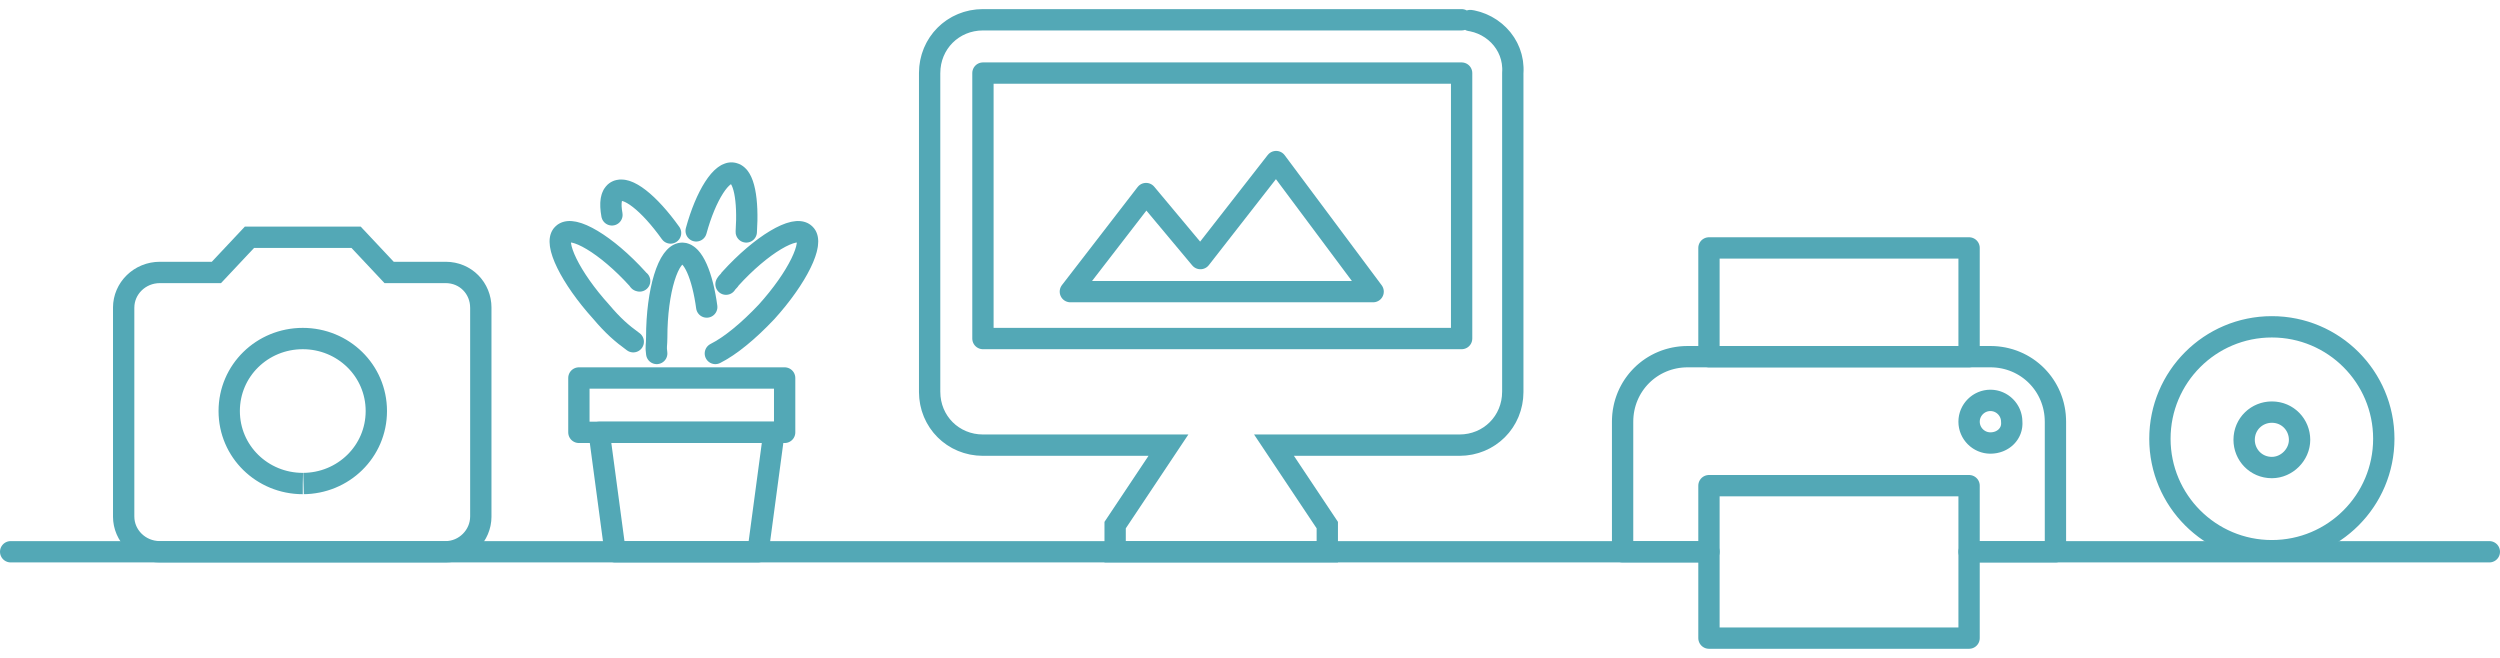
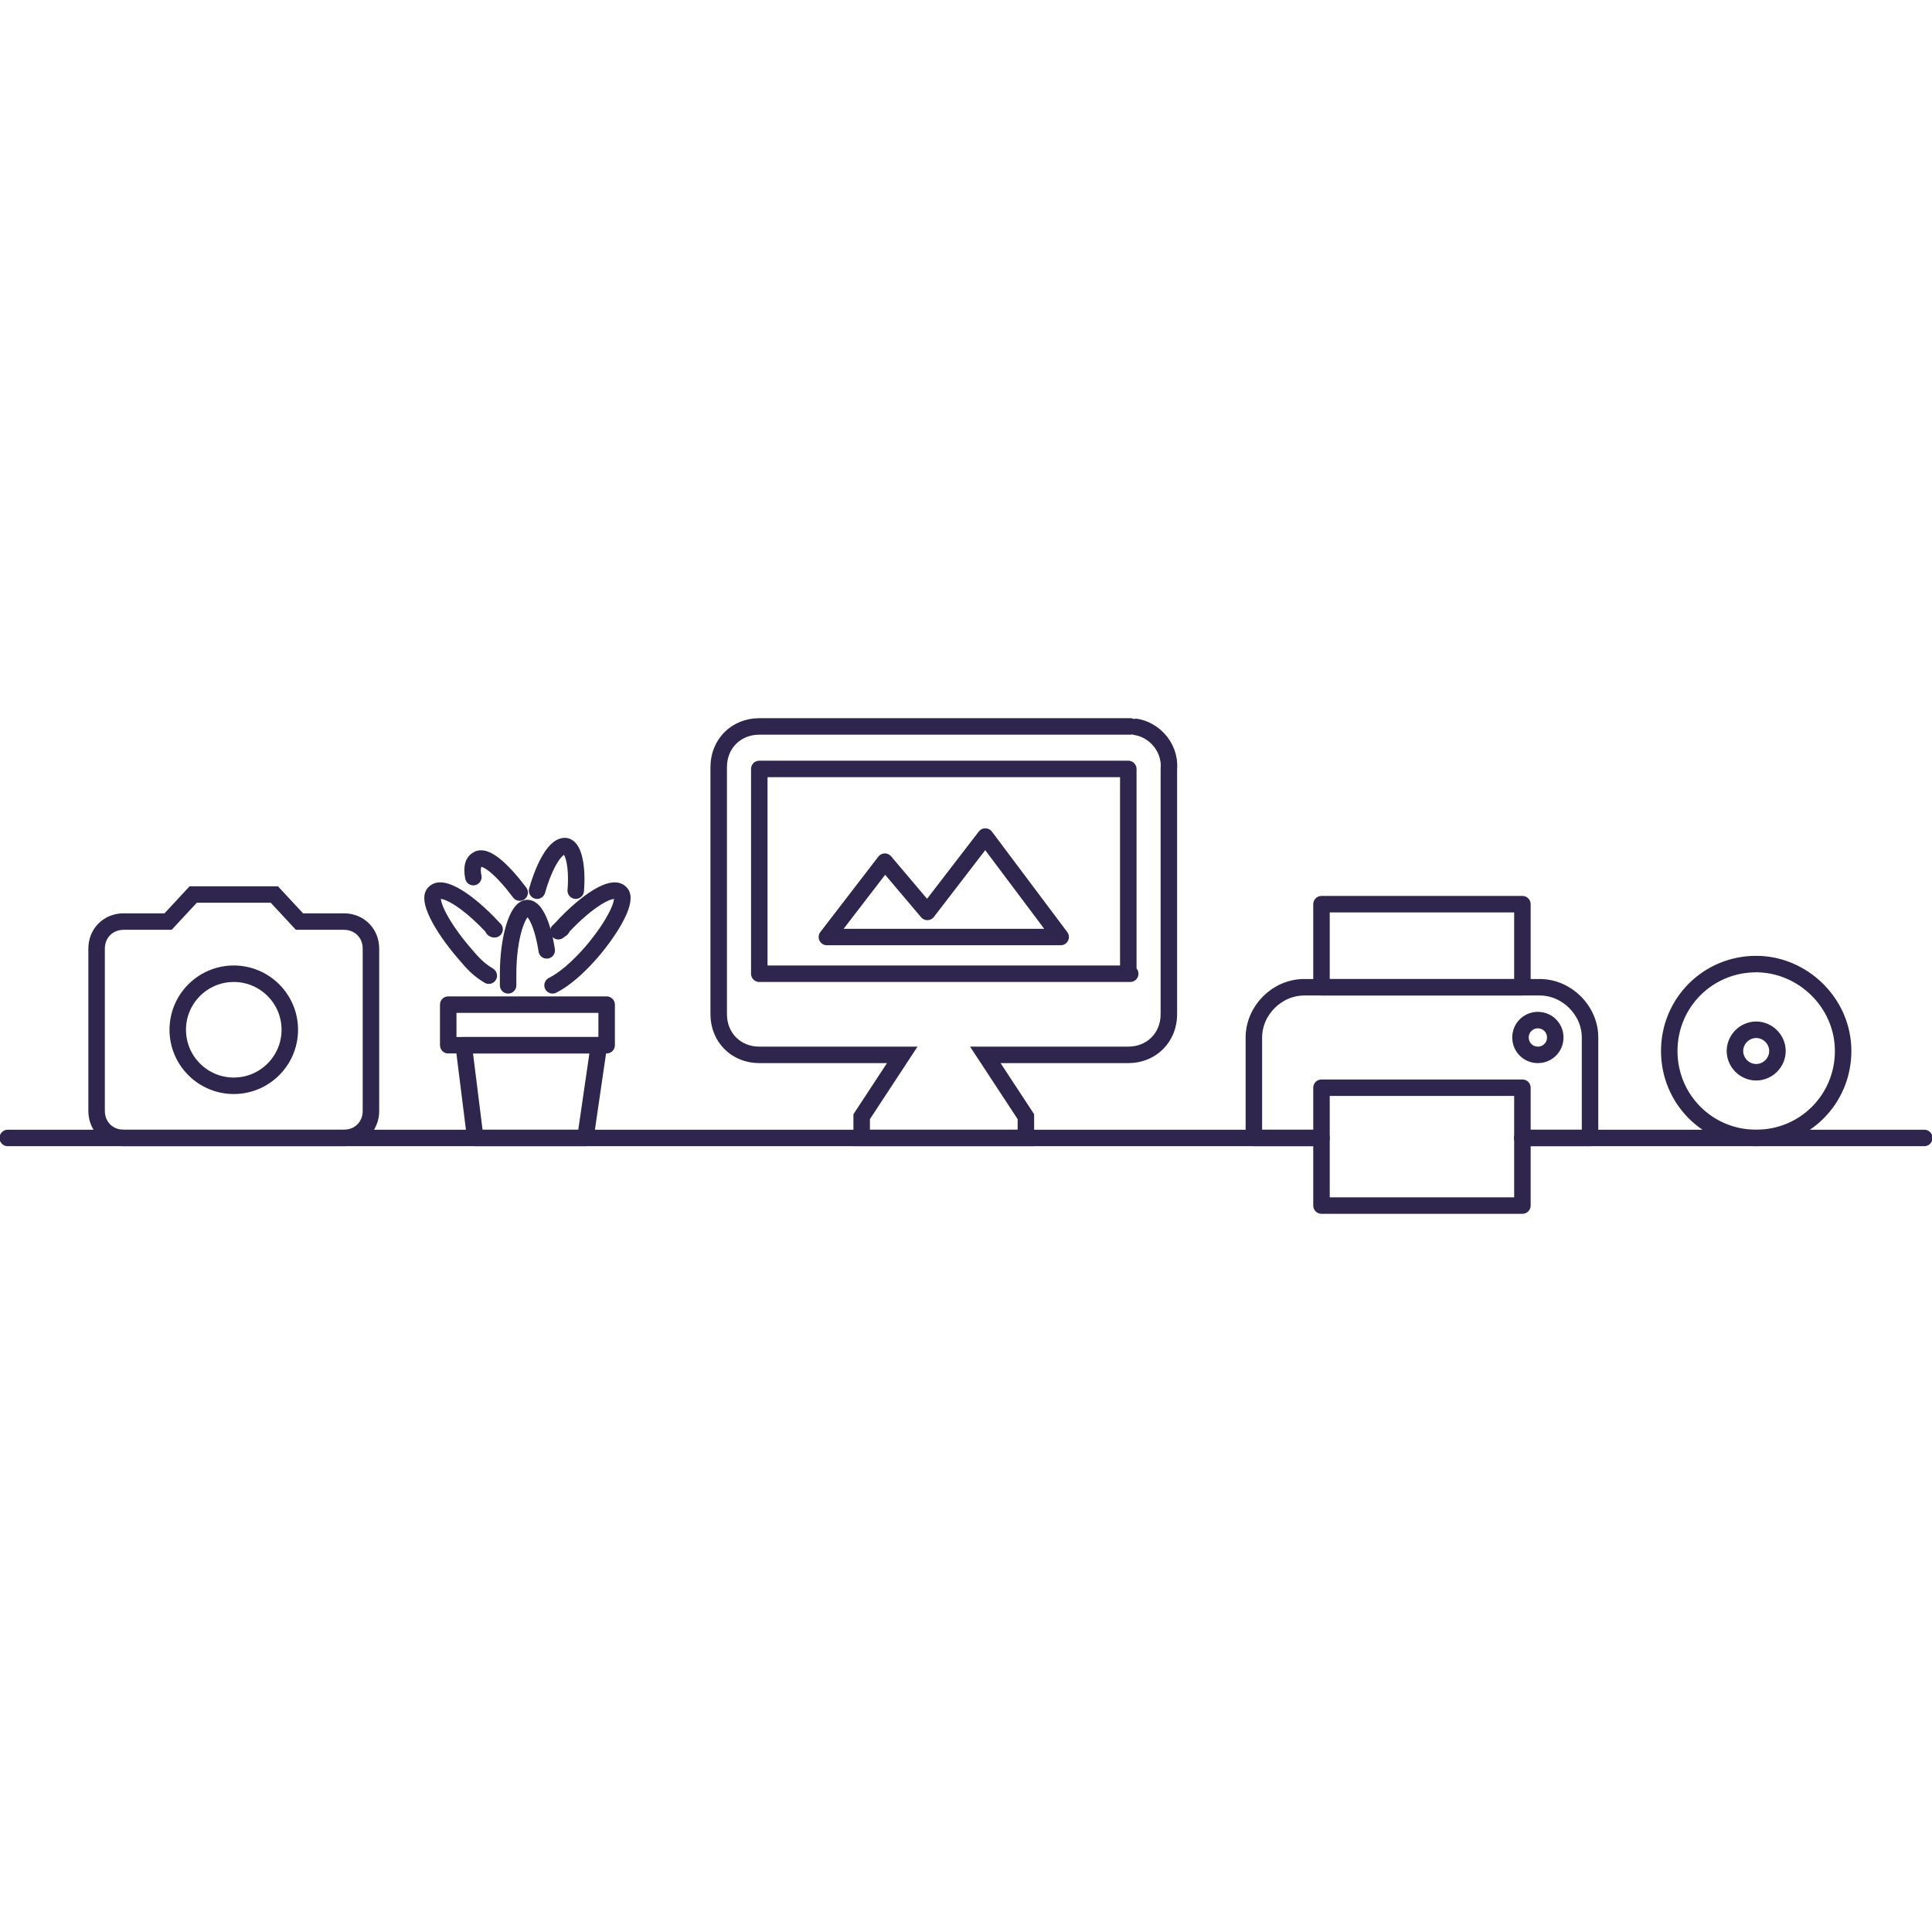
- <svg xmlns="http://www.w3.org/2000/svg" version="1.1" id="skyline" x="0px" y="0px" width="100" height="100" viewBox="0 0 234.5 60" style="enable-background:new 0 0 234.5 60;" xml:space="preserve">
+ <svg xmlns="http://www.w3.org/2000/svg" version="1.1" id="skyline" x="0px" y="0px" viewBox="0 0 100 100" style="enable-background:new 0 0 100 100;" xml:space="preserve">
  <style type="text/css">
-     
+ 	.st0{fill:none;stroke:#2E264D;stroke-width:0.853;stroke-linecap:round;stroke-miterlimit:4.264;stroke-dasharray:90.832;}

-     /*  Ausgelesene Längen der einzelnen Pfade
-     sky-mac-body: 213.8
-     sky-mac-monitor: 139.6
-     sky-mac-mtn: 74.7
-     sky-printer-paper: 77.3
-     sky-printer-body: 88.1
-     sky-printer-button: 12.6
-     sky-printer-back: 69.1
-     sky-cam-body: 116.5
-     sky-cam-inner: 43.0
-     sky-cd-outer: 65.9
-     sky-cd-inner: 16.3
-     sky-linie-left: 158.3
-     sky-linie-right: 48.6
-     sky-plant-pot: 52.4
-     sky-plant-pot-top: 48.7
-     sky-plant-leaf1: 21.5
-     sky-plant-leaf2: 23.9
-     sky-plant-leaf3: 9.1
-     sky-plant-leaf4: 12.7
-     sky-plant-leaf5: 16.0
-     
-     */
-     
-     svg{
-     width: 380px;
-     }
-     
-     #sky-mac-body{
-         fill: none;
-         stroke: #53A8B6;
-         stroke-dasharray: 213;
-         stroke-dashofset: 0;
-         stroke-width:2;
-         stroke-linecap:round;
-         stroke-miterlimit:10;
-         animation: sky-mac-body 3s ease;
-         -webkit-animation: sky-mac-body 3s ease;
-     }
-     
-     @keyframes sky-mac-body{
- 		from{
- 			stroke-dashoffset: 213;
- 		} to {
- 			stroke-dashoffset: 0;
- 		}
- 	}
-     
-     #sky-mac-monitor{
-         fill: none;
-         stroke: #53A8B6;
-         stroke-dasharray: 140;
-         stroke-dashofset: 0;
-         stroke-width:2;
-         stroke-linecap:round;
-         stroke-miterlimit:10;
-         animation: sky-mac-monitor 3s ease;
-         -webkit-animation: sky-mac-monitor 3s ease;
-     }
-     
-     @keyframes sky-mac-monitor{
- 		from{
- 			stroke-dashoffset: 140;
- 		} to {
- 			stroke-dashoffset: 0;
- 		}
- 	}
-     
-     #sky-mac-mtn{
-         fill: none;
-         stroke: #53A8B6;
-         stroke-dasharray: 75;
-         stroke-dashofset: 0;
-         stroke-width:2;
-         stroke-linecap:round;
-         stroke-linejoin:round
-         stroke-miterlimit:10;
-         animation: sky-mac-mtn 3s ease;
-         -webkit-animation: sky-mac-mtn 3s ease;
-     }
-     
-     @keyframes sky-mac-mtn{
- 		from{
- 			stroke-dashoffset: 75;
- 		} to {
- 			stroke-dashoffset: 0;
- 		}
- 	}
-     
-     #sky-printer-paper{
-         fill: none;
-         stroke: #53A8B6;
-         stroke-dasharray: 78;
-         stroke-dashofset: 0;
-         stroke-width:2;
-         stroke-linecap:round;
-         stroke-linejoin:round
-         stroke-miterlimit:10;
-         animation: sky-printer-paper 3s ease;
-         -webkit-animation: sky-printer-paper 3s ease;
-     }
-     
-     @keyframes sky-printer-paper{
- 		from{
- 			stroke-dashoffset: 78;
- 		} to {
- 			stroke-dashoffset: 0;
- 		}
- 	}
-     
-     #sky-printer-body{
-         fill: none;
-         stroke: #53A8B6;
-         stroke-dasharray: 89;
-         stroke-dashofset: 0;
-         stroke-width:2;
-         stroke-linecap:round;
-         stroke-linejoin:round
-         stroke-miterlimit:10;
-         animation: sky-printer-body 3s ease;
-         -webkit-animation: sky-printer-body 3s ease;
-     }
-     
-     @keyframes sky-printer-body{
- 		from{
- 			stroke-dashoffset: 89;
- 		} to {
- 			stroke-dashoffset: 0;
- 		}
- 	}
-     
-     #sky-printer-button{
-         fill: none;
-         stroke: #53A8B6;
-         stroke-dasharray: 13;
-         stroke-dashofset: 0;
-         stroke-width:2;
-         stroke-linecap:round;
-         stroke-linejoin:round
-         stroke-miterlimit:10;
-         animation: sky-printer-button 3s ease;
-         -webkit-animation: sky-printer-button 3s ease;
-     }
-     
-     @keyframes sky-printer-button{
- 		from{
- 			stroke-dashoffset: 13;
- 		} to {
- 			stroke-dashoffset: 0;
- 		}
- 	}
-     
-     #sky-printer-back{
-         fill: none;
-         stroke: #53A8B6;
-         stroke-dasharray: 70;
-         stroke-dashofset: 0;
-         stroke-width:2;
-         stroke-linecap:round;
-         stroke-linejoin:round
-         stroke-miterlimit:10;
-         animation: sky-printer-back 3s ease;
-         -webkit-animation: sky-printer-back 3s ease;
-     }
-     
-     @keyframes sky-printer-back{
- 		from{
- 			stroke-dashoffset: 70;
- 		} to {
- 			stroke-dashoffset: 0;
- 		}
- 	}
-     
-     #sky-cam-body{
-         fill: none;
-         stroke: #53A8B6;
-         stroke-dasharray: 117;
-         stroke-dashofset: 0;
-         stroke-width:2;
-         stroke-miterlimit:10;
-         animation: cam-body 3s ease;
-         -webkit-animation: cam-body 3s ease;
-     }
-     
-     @keyframes cam-body{
- 		from{
- 			stroke-dashoffset: 117;
- 		} to {
- 			stroke-dashoffset: 0;
- 		}
- 	}
-     
-     #sky-cam-inner{
-         fill: none;
-         stroke: #53A8B6;
-         stroke-dasharray: 43;
-         stroke-dashofset: 0;
-         stroke-width:2;
-         stroke-miterlimit:10;
-         animation: sky-cam-inner 3s ease;
-         -webkit-animation: sky-cam-inner 3s ease;
-     }
-     
-     @keyframes sky-cam-inner{
- 		from{
- 			stroke-dashoffset: 43;
- 		} to {
- 			stroke-dashoffset: 0;
- 		}
- 	}
-     
-     #sky-cd-inner{
-         fill: none;
-         stroke: #53A8B6;
-         stroke-dasharray: 17;
-         stroke-dashofset: 0;
-         stroke-width:2;
-         stroke-linecap:round;
-         stroke-linejoin:round
-         stroke-miterlimit:10;
-         animation: sky-cd-inner 3s ease;
-         -webkit-animation: sky-cd-inner 3s ease;
-     }
-     
-     @keyframes sky-cd-inner{
- 		from{
- 			stroke-dashoffset: 17;
- 		} to {
- 			stroke-dashoffset: 0;
- 		}
- 	}
-     
-     #sky-cd-outer{
-         fill: none;
-         stroke: #53A8B6;
-         stroke-dasharray: 66;
-         stroke-dashofset: 0;
-         stroke-width:2;
-         stroke-linecap:round;
-         stroke-linejoin:round
-         stroke-miterlimit:10;
-         animation: sky-cd-outer 3s ease;
-         -webkit-animation: sky-cd-outer 3s ease;
-     }
-     
-     @keyframes sky-cd-outer{
- 		from{
- 			stroke-dashoffset: 66;
- 		} to {
- 			stroke-dashoffset: 0;
- 		}
- 	}
-     
-     #sky-linie-left{
-         fill: none;
-         stroke: #53A8B6;
-         stroke-dasharray: 159;
-         stroke-dashofset: 0;
-         stroke-width:2;
-         stroke-miterlimit:10;
-         animation: sky-linie-left 3s ease;
-         -webkit-animation: sky-linie-left 3s ease;
-     }
-     
-     @keyframes sky-linie-left{
- 		from{
- 			stroke-dashoffset: 159;
- 		} to {
- 			stroke-dashoffset: 0;
- 		}
- 	}
-     
-     #sky-linie-right{
-         fill: none;
-         stroke: #53A8B6;
-         stroke-dasharray: 49;
-         stroke-dashofset: 0;
-         stroke-width:2;
-         stroke-miterlimit:10;
-         animation: sky-linie-right 3s ease;
-         -webkit-animation: sky-linie-right 3s ease;
-     }
-     
-     @keyframes sky-linie-right{
- 		from{
- 			stroke-dashoffset: 49;
- 		} to {
- 			stroke-dashoffset: 0;
- 		}
- 	}
-     
-     #sky-plant-pot{
-         fill: none;
-         stroke: #53A8B6;
-         stroke-dasharray: 53;
-         stroke-dashofset: 0;
-         stroke-width:2;
-         stroke-linecap:round;
-         stroke-linejoin:round
-         stroke-miterlimit:10;
-         animation: sky-plant-pot 3s ease;
-         -webkit-animation: sky-plant-pot 3s ease;
-     }
-     
-     @keyframes sky-plant-pot{
- 		from{
- 			stroke-dashoffset: 53;
- 		} to {
- 			stroke-dashoffset: 0;
- 		}
- 	}
-     
-     #sky-plant-pot-top{
-         fill: none;
-         stroke: #53A8B6;
-         stroke-dasharray: 49;
-         stroke-dashofset: 0;
-         stroke-width:2;
-         stroke-linecap:round;
-         stroke-linejoin:round
-         stroke-miterlimit:10;
-         animation: sky-plant-pot-top 3s ease;
-         -webkit-animation: sky-plant-pot-top 3s ease;
-     }
-     
-     @keyframes sky-plant-pot-top{
- 		from{
- 			stroke-dashoffset: 49;
- 		} to {
- 			stroke-dashoffset: 0;
- 		}
- 	}
-     
-     #sky-plant-leaf1{
-         fill: none;
-         stroke: #53A8B6;
-         stroke-dasharray: 22;
-         stroke-dashofset: 0;
-         stroke-width:2;
-         stroke-linecap:round;
-         stroke-miterlimit:10;
-         animation: sky-plant-leaf1 3s ease;
-         -webkit-animation: sky-plant-leaf1 3s ease;
-     }
-     
-     @keyframes sky-plant-leaf1{
- 		from{
- 			stroke-dashoffset: 22;
- 		} to {
- 			stroke-dashoffset: 0;
- 		}
- 	}
-     
-     #sky-plant-leaf2{
-         fill: none;
-         stroke: #53A8B6;
-         stroke-dasharray: 24;
-         stroke-dashofset: 0;
-         stroke-width:2;
-         stroke-linecap:round;
-         stroke-miterlimit:10;
-         animation: sky-plant-leaf2 3s ease;
-         -webkit-animation: sky-plant-leaf2 3s ease;
-     }
-     
-     @keyframes sky-plant-leaf2{
- 		from{
- 			stroke-dashoffset: 24;
- 		} to {
- 			stroke-dashoffset: 0;
- 		}
- 	}
-     
-     #sky-plant-leaf3{
-         fill: none;
-         stroke: #53A8B6;
-         stroke-dasharray: 10;
-         stroke-dashofset: 0;
-         stroke-width:2;
-         stroke-linecap:round;
-         stroke-miterlimit:10;
-         animation: sky-plant-leaf3 3s ease;
-         -webkit-animation: sky-plant-leaf3 3s ease;
-     }
-     
-     @keyframes sky-plant-leaf3{
- 		from{
- 			stroke-dashoffset: 10;
- 		} to {
- 			stroke-dashoffset: 0;
- 		}
- 	}
-     
-     #sky-plant-leaf4{
-         fill: none;
-         stroke: #53A8B6;
-         stroke-dasharray: 13;
-         stroke-dashofset: 0;
-         stroke-width:2;
-         stroke-linecap:round;
-         stroke-miterlimit:10;
-         animation: sky-plant-leaf4 3s ease;
-         -webkit-animation: sky-plant-leaf4 3s ease;
-     }
-     
-     @keyframes sky-plant-leaf4{
- 		from{
- 			stroke-dashoffset: 13;
- 		} to {
- 			stroke-dashoffset: 0;
- 		}
- 	}
-     
-     #sky-plant-leaf5{
-         fill: none;
-         stroke: #53A8B6;
-         stroke-dasharray: 16;
-         stroke-dashofset: 0;
-         stroke-width:2;
-         stroke-linecap:round;
-         stroke-miterlimit:10;
-         animation: sky-plant-leaf5 3s ease;
-         -webkit-animation: sky-plant-leaf5 3s ease;
-     }
-     
-     @keyframes sky-plant-leaf5{
- 		from{
- 			stroke-dashoffset: 16;
- 		} to {
- 			stroke-dashoffset: 0;
- 		}
- 	}
-     
-     
-     
+ 		.st1{fill:none;stroke:#2E264D;stroke-width:0.853;stroke-linecap:round;stroke-linejoin:round;stroke-miterlimit:4.264;stroke-dasharray:59.702;}

- 	.st0{fill:none;stroke:#53A8B6;stroke-width:2;stroke-linecap:round;stroke-miterlimit:10;}
- 	.st1{fill:none;stroke:#53A8B6;stroke-width:2;stroke-linejoin:round;stroke-miterlimit:10;}
- 	.st2{fill:none;stroke:#53A8B6;stroke-width:2;stroke-miterlimit:10;}
- 	.st3{fill:none;stroke:#53A8B6;stroke-width:2;stroke-linecap:round;stroke-linejoin:round;stroke-miterlimit:10;}
+ 		.st2{fill:none;stroke:#2E264D;stroke-width:0.853;stroke-linecap:round;stroke-linejoin:round;stroke-miterlimit:4.264;stroke-dasharray:31.983;}
+ 
+ 		.st3{fill:none;stroke:#2E264D;stroke-width:0.853;stroke-linecap:round;stroke-linejoin:round;stroke-miterlimit:4.264;stroke-dasharray:33.262;}
+ 
+ 		.st4{fill:none;stroke:#2E264D;stroke-width:0.853;stroke-linecap:round;stroke-linejoin:round;stroke-miterlimit:4.264;stroke-dasharray:37.953;}
+ 
+ 		.st5{fill:none;stroke:#2E264D;stroke-width:0.853;stroke-linecap:round;stroke-linejoin:round;stroke-miterlimit:4.264;stroke-dasharray:5.544;}
+ 
+ 		.st6{fill:none;stroke:#2E264D;stroke-width:0.853;stroke-linecap:round;stroke-linejoin:round;stroke-miterlimit:4.264;stroke-dasharray:29.851;}
+ 	.st7{fill:none;stroke:#2E264D;stroke-width:0.853;stroke-miterlimit:4.264;stroke-dasharray:49.893;}
+ 	.st8{fill:none;stroke:#2E264D;stroke-width:0.853;stroke-miterlimit:4.264;stroke-dasharray:18.337;}
+ 	.st9{fill:none;stroke:#2E264D;stroke-width:0.853;stroke-linecap:round;stroke-miterlimit:4.264;stroke-dasharray:28.145;}
+ 	.st10{fill:none;stroke:#2E264D;stroke-width:0.853;stroke-linecap:round;stroke-miterlimit:4.264;stroke-dasharray:7.25;}
+ 
+ 		.st11{fill:none;stroke:#2E264D;stroke-width:0.853;stroke-linecap:round;stroke-linejoin:round;stroke-miterlimit:4.264;stroke-dasharray:67.804;}
+ 
+ 		.st12{fill:none;stroke:#2E264D;stroke-width:0.853;stroke-linecap:round;stroke-linejoin:round;stroke-miterlimit:4.264;stroke-dasharray:20.895;}
+ 
+ 		.st13{fill:none;stroke:#2E264D;stroke-width:0.853;stroke-linecap:round;stroke-linejoin:round;stroke-miterlimit:4.264;stroke-dasharray:22.601;}
+ 	.st14{fill:none;stroke:#2E264D;stroke-width:0.853;stroke-linecap:round;stroke-miterlimit:4.264;stroke-dasharray:9.382;}
+ 	.st15{fill:none;stroke:#2E264D;stroke-width:0.853;stroke-linecap:round;stroke-miterlimit:4.264;stroke-dasharray:10.235;}
+ 	.st16{fill:none;stroke:#2E264D;stroke-width:0.853;stroke-linecap:round;stroke-miterlimit:4.264;stroke-dasharray:4.264;}
+ 	.st17{fill:none;stroke:#2E264D;stroke-width:0.853;stroke-linecap:round;stroke-miterlimit:4.264;stroke-dasharray:5.544;}
+ 	.st18{fill:none;stroke:#2E264D;stroke-width:0.853;stroke-linecap:round;stroke-miterlimit:4.264;stroke-dasharray:6.823;}
</style>
-   <g id="sky" height="100">
+   <g id="sky">
    <g id="sky-mac">
-       <path id="sky-mac-body" class="st0" d="M137.1,1H92.2c-2.8,0-5,2.2-5,5v29.9c0,2.8,2.2,5,5,5h17.4l-5,7.5v2.5h19.9v-2.5l-5-7.5h17.4c2.8,0,5-2.2,5-5V6C142.1,3.2,139.8,1,137.1,1z" />
-       <path id="sky-mac-monitor" class="st1" d="M137.1,30.9H92.2V6h44.9V30.9z" />
-       <path id="sky-mac-mtn" class="st3" d="M107.5,17.3l5.1,6.1l7.1-9.1l9.1,12.2h-28.4L107.5,17.3z" />
+       <path id="sky-mac-body" class="st0" d="M58.5,37.6H39.3c-1.2,0-2.1,0.9-2.1,2.1v12.8c0,1.2,0.9,2.1,2.1,2.1h7.4l-2.1,3.2v1.1h8.5    v-1.1L51,54.6h7.4c1.2,0,2.1-0.9,2.1-2.1V39.8C60.6,38.6,59.6,37.6,58.5,37.6z" />
+       <path id="sky-mac-monitor" class="st1" d="M58.5,50.4H39.3V39.8h19.1V50.4z" />
+       <path id="sky-mac-mtn" class="st2" d="M45.8,44.6l2.2,2.6l3-3.9l3.9,5.2H42.8L45.8,44.6z" />
    </g>
    <g id="sky-printer">
-       <path id="sky-printer-paper" class="st3" d="M160.3,49.9v-5.2h24.4v5.2v1V59h-24.4v-8.1V49.9z" />
-       <path id="sky-printer-body" class="st3" d="M184.7,50.9h8.1V38.7c0-3.4-2.7-6.1-6.1-6.1h-28.4c-3.4,0-6.1,2.7-6.1,6.1v12.2h8.1" />
-       <path id="sky-printer-button" class="st3" d="M186.7,40.7c-1.1,0-2-0.9-2-2c0-1.1,0.9-2,2-2c1.1,0,2,0.9,2,2C188.8,39.8,187.9,40.7,186.7,40.7z" />
-       <path id="sky-printer-back" class="st3" d="M184.7,32.6h-24.4V22.4h24.4V32.6z" />
+       <path id="sky-printer-paper" class="st3" d="M68.4,58.5v-2.2h10.4v2.2v0.4v3.5H68.4v-3.5V58.5z" />
+       <path id="sky-printer-body" class="st4" d="M78.8,58.9h3.5v-5.2c0-1.4-1.2-2.6-2.6-2.6H67.5c-1.4,0-2.6,1.2-2.6,2.6v5.2h3.5" />
+       <path id="sky-printer-button" class="st5" d="M79.6,54.6c-0.5,0-0.9-0.4-0.9-0.9c0-0.5,0.4-0.9,0.9-0.9s0.9,0.4,0.9,0.9    C80.5,54.2,80.1,54.6,79.6,54.6z" />
+       <path id="sky-printer-back" class="st6" d="M78.8,51.1H68.4v-4.3h10.4V51.1z" />
    </g>
    <g id="sky-cam">
-       <path id="sky-cam-body" class="st2" d="M33.4,21.4l3.1,3.3h5.3c1.9,0,3.3,1.5,3.3,3.3v19.6c0,1.8-1.5,3.3-3.3,3.3H15c-1.9,0-3.4-1.5-3.4-3.3V28c0-1.8,1.5-3.3,3.4-3.3h5.3l3.1-3.3H33.4z" />
-       <path id="sky-cam-inner" class="st2" d="M28.4,44.5c-3.8,0-6.9-3-6.9-6.8s3.1-6.8,6.9-6.8c3.8,0,6.9,3,6.9,6.8S32.2,44.5,28.4,44.5z" />
+       <path id="sky-cam-body" class="st7" d="M14.2,46.3l1.3,1.4h2.3c0.8,0,1.4,0.6,1.4,1.4v8.4c0,0.8-0.6,1.4-1.4,1.4H6.4    c-0.8,0-1.4-0.6-1.4-1.4v-8.4c0-0.8,0.6-1.4,1.4-1.4h2.3l1.3-1.4C10,46.3,14.2,46.3,14.2,46.3z" />
+       <path id="sky-cam-inner" class="st8" d="M12.1,56.2c-1.6,0-2.9-1.3-2.9-2.9s1.3-2.9,2.9-2.9s2.9,1.3,2.9,2.9S13.7,56.2,12.1,56.2z    " />
    </g>
    <g id="sky-cd">
-       <path id="sky-cd-outer" class="st2" d="M213.1,29.8c-5.8,0-10.5,4.7-10.5,10.5c0,5.8,4.7,10.5,10.5,10.5c5.8,0,10.5-4.7,10.5-10.5C223.6,34.5,218.9,29.8,213.1,29.8z" />
-       <path id="sky-cd-inner" class="st2" d="M213.1,43c-1.5,0-2.6-1.2-2.6-2.6c0-1.5,1.2-2.6,2.6-2.6c1.5,0,2.6,1.2,2.6,2.6C215.7,41.8,214.5,43,213.1,43z" />
+       <path id="sky-cd-outer" class="st9" d="M90.9,49.9c-2.5,0-4.5,2-4.5,4.5s2,4.5,4.5,4.5c2.5,0,4.5-2,4.5-4.5S93.3,49.9,90.9,49.9z" />
+       <path id="sky-cd-inner" class="st10" d="M90.9,55.5c-0.6,0-1.1-0.5-1.1-1.1c0-0.6,0.5-1.1,1.1-1.1c0.6,0,1.1,0.5,1.1,1.1    C92,55,91.5,55.5,90.9,55.5z" />
    </g>
-     <path id="sky-linie-left" class="st3" d="M159.4,50.9H1" />
-     <path id="sky-linie-right" class="st3" d="M233.5,50.9h-48.7" />
+     <path id="sky-linie-left" class="st11" d="M68,58.9H0.4" />
+     <path id="sky-linie-right" class="st12" d="M99.6,58.9H78.8" />
    <g id="sky-plant">
-       <path id="sky-plant-pot" class="st3" d="M71.1,50.9H57.7l-1.5-11.2h16.4L71.1,50.9z" />
-       <path id="sky-plant-pot-top" class="st3" d="M73.6,39.7H54.3v-5.1h19.3V39.7z" />
-       <path id="sky-plant-leaf1" class="st0" d="M59.4,31.2c-1.1-0.8-1.9-1.5-3-2.8c-2.9-3.2-4.5-6.5-3.6-7.3c0.9-0.9,4.1,1,7,4.2c0.1,0.1,0.1,0.2,0.2,0.2" />
-       <path id="sky-plant-leaf2" class="st0" d="M67.1,32.3c1.4-0.7,3.1-2.1,4.8-3.9c2.9-3.2,4.5-6.5,3.6-7.3c-0.9-0.9-4.1,1-7,4.2c-0.1,0.2-0.3,0.3-0.4,0.5" />
-       <path id="sky-plant-leaf3" class="st0" d="M57.4,19.3c-0.2-1.1-0.1-1.9,0.4-2.2c1-0.6,3.1,1.1,5.1,3.9" />
-       <path id="sky-plant-leaf4" class="st0" d="M65.3,20.8c0.9-3.3,2.4-5.7,3.5-5.4c1,0.2,1.4,2.5,1.2,5.5" />
-       <path id="sky-plant-leaf5" class="st0" d="M61.6,32.3c-0.1-0.7,0-0.7,0-1.5c0-4.4,1.1-7.9,2.4-7.9c1,0,1.9,2.1,2.3,5.1" />
+       <path id="sky-plant-pot" class="st13" d="M30.3,58.9h-5.7L24,54.1h7L30.3,58.9z" />
+       <path id="sky-plant-pot-top" class="st12" d="M31.4,54.1h-8.2V52h8.2V54.1z" />
+       <path id="sky-plant-leaf1" class="st14" d="M25.3,50.5c-0.5-0.3-0.8-0.6-1.3-1.2c-1.2-1.4-1.9-2.8-1.5-3.1c0.4-0.4,1.7,0.4,3,1.8    c0,0,0,0.1,0.1,0.1" />
+       <path id="sky-plant-leaf2" class="st15" d="M28.6,51c0.6-0.3,1.3-0.9,2-1.7c1.2-1.4,1.9-2.8,1.5-3.1c-0.4-0.4-1.7,0.4-3,1.8    c0,0.1-0.1,0.1-0.2,0.2" />
+       <path id="sky-plant-leaf3" class="st16" d="M24.5,45.4c-0.1-0.5,0-0.8,0.2-0.9c0.4-0.3,1.3,0.5,2.2,1.7" />
+       <path id="sky-plant-leaf4" class="st17" d="M27.8,46.1c0.4-1.4,1-2.4,1.5-2.3c0.4,0.1,0.6,1.1,0.5,2.3" />
+       <path id="sky-plant-leaf5" class="st18" d="M26.3,51c0-0.3,0-0.3,0-0.6c0-1.9,0.5-3.4,1-3.4c0.4,0,0.8,0.9,1,2.2" />
    </g>
  </g>
</svg>
